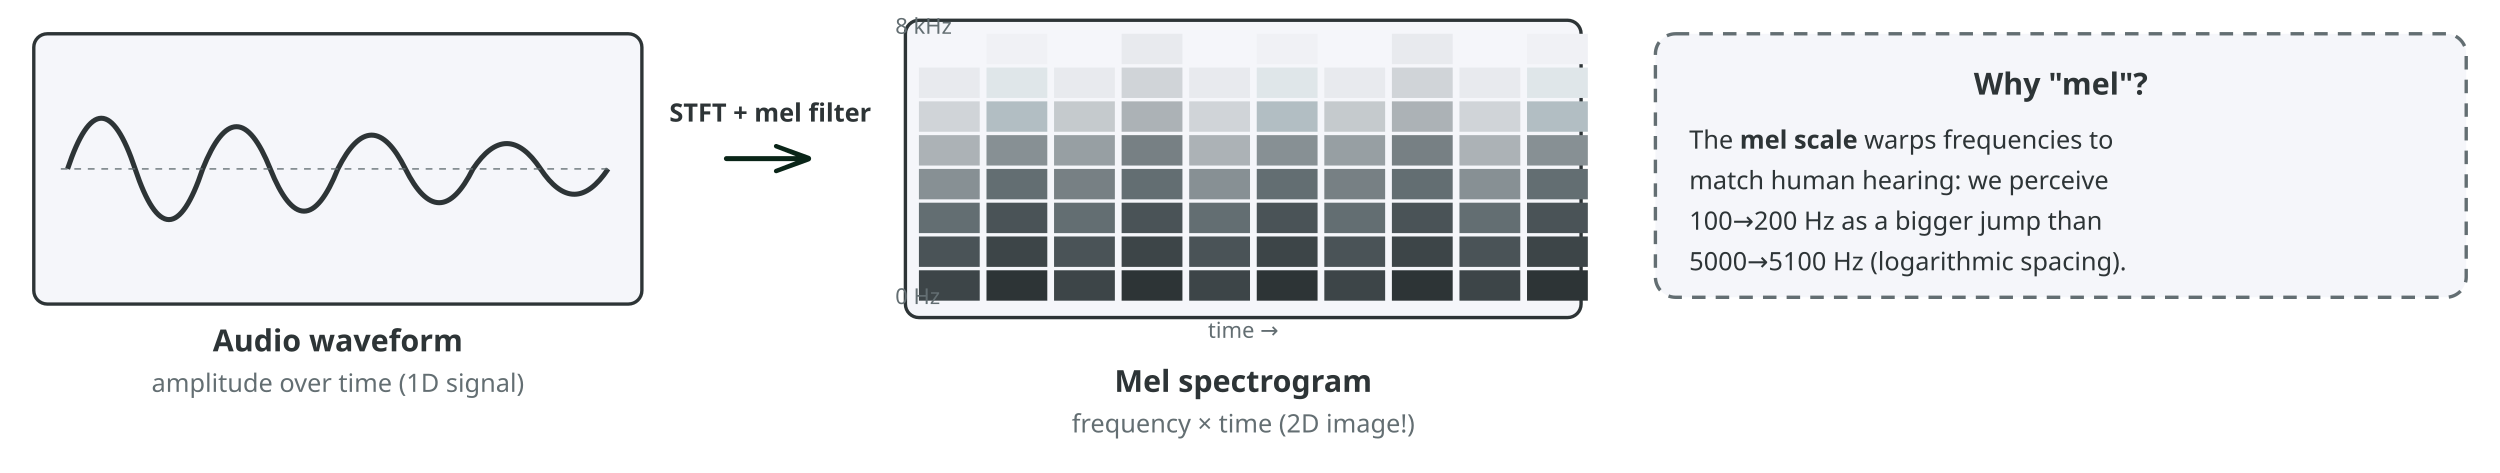
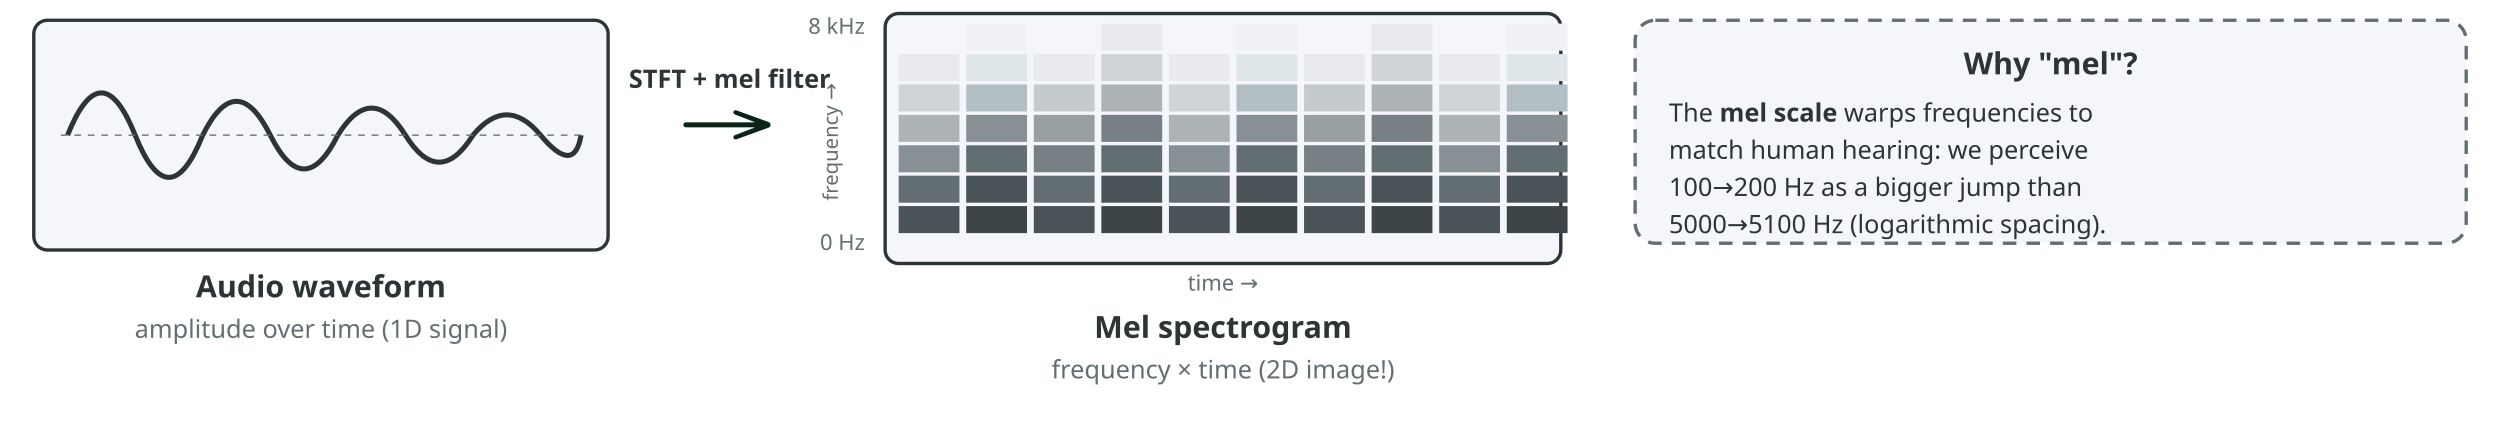
- <svg xmlns="http://www.w3.org/2000/svg" viewBox="0 0 740 140">
+ <svg xmlns="http://www.w3.org/2000/svg" viewBox="0 0 740 130">
  <defs>
    <symbol id="mel-arrow" viewBox="0 0 76.41 27.12">
      <path d="M43.3,1.69c-.92-.1-1.78.32-2.08,1.1-.3.79.06,1.69.83,2.23l1.19.46s0,0,0,0c0,0,0,0,0,0l15.39,5.94H2.98c-1.1,0-2,.9-2,2s.9,2,2,2h55.64l-15.4,5.94s0,0,0,0c0,0,0,0,0,0l-1.17.45c-.77.54-1.14,1.45-.83,2.24.3.78,1.16,1.2,2.09,1.1l1.15-.42s0,0,.01,0c0,0,0,0,0,0l24.98-9.1c2.07-.75,2.06-3.67,0-4.42L44.45,2.11" fill="currentColor" />
    </symbol>
  </defs>
-   <rect x="10" y="10" width="180" height="80" rx="4" fill="#f5f6fa" stroke="#2d3436" stroke-width="1" />
-   <path d="M20,50 Q30,20 40,50 Q50,80 60,50 Q70,25 80,50 Q90,75 100,50 Q110,30 120,50 Q130,70 140,50 Q150,35 160,50 Q170,65 180,50" fill="none" stroke="#2d3436" stroke-width="1.5" />
-   <line x1="18" y1="50" x2="182" y2="50" stroke="#636e72" stroke-width="0.4" stroke-dasharray="2,2" />
-   <text x="100" y="104" text-anchor="middle" font-size="9" font-family="Avenir,sans-serif" fill="#2d3436" font-weight="bold">Audio waveform</text>
-   <text x="100" y="116" text-anchor="middle" font-size="7.5" font-family="Avenir,sans-serif" fill="#636e72">amplitude over time (1D signal)</text>
-   <use href="#mel-arrow" x="198" y="42" width="60" height="10" style="color: #0a2518" />
-   <text x="228" y="36" text-anchor="middle" font-size="7.5" font-family="Avenir,sans-serif" fill="#2d3436" font-weight="bold">STFT + mel filter</text>
-   <rect x="268" y="6" width="200" height="88" rx="4" fill="#f5f6fa" stroke="#2d3436" stroke-width="1" />
-   <rect x="272" y="10" width="18" height="9" fill="#f5f6fa" />
-   <rect x="292" y="10" width="18" height="9" fill="#f0f1f5" />
-   <rect x="312" y="10" width="18" height="9" fill="#f5f6fa" />
-   <rect x="332" y="10" width="18" height="9" fill="#e8eaee" />
-   <rect x="352" y="10" width="18" height="9" fill="#f5f6fa" />
-   <rect x="372" y="10" width="18" height="9" fill="#f0f1f5" />
-   <rect x="392" y="10" width="18" height="9" fill="#f5f6fa" />
-   <rect x="412" y="10" width="18" height="9" fill="#e8eaee" />
-   <rect x="432" y="10" width="18" height="9" fill="#f5f6fa" />
-   <rect x="452" y="10" width="18" height="9" fill="#f0f1f5" />
-   <rect x="272" y="20" width="18" height="9" fill="#e8eaee" />
-   <rect x="292" y="20" width="18" height="9" fill="#dfe6e9" />
-   <rect x="312" y="20" width="18" height="9" fill="#e8eaee" />
-   <rect x="332" y="20" width="18" height="9" fill="#d0d4d8" />
-   <rect x="352" y="20" width="18" height="9" fill="#e8eaee" />
-   <rect x="372" y="20" width="18" height="9" fill="#dfe6e9" />
-   <rect x="392" y="20" width="18" height="9" fill="#e8eaee" />
-   <rect x="412" y="20" width="18" height="9" fill="#d0d4d8" />
-   <rect x="432" y="20" width="18" height="9" fill="#e8eaee" />
-   <rect x="452" y="20" width="18" height="9" fill="#dfe6e9" />
-   <rect x="272" y="30" width="18" height="9" fill="#d0d4d8" />
-   <rect x="292" y="30" width="18" height="9" fill="#b2bec3" />
-   <rect x="312" y="30" width="18" height="9" fill="#c5cacd" />
-   <rect x="332" y="30" width="18" height="9" fill="#acb2b6" />
-   <rect x="352" y="30" width="18" height="9" fill="#d0d4d8" />
-   <rect x="372" y="30" width="18" height="9" fill="#b2bec3" />
-   <rect x="392" y="30" width="18" height="9" fill="#c5cacd" />
-   <rect x="412" y="30" width="18" height="9" fill="#acb2b6" />
-   <rect x="432" y="30" width="18" height="9" fill="#d0d4d8" />
-   <rect x="452" y="30" width="18" height="9" fill="#b2bec3" />
-   <rect x="272" y="40" width="18" height="9" fill="#acb2b6" />
-   <rect x="292" y="40" width="18" height="9" fill="#879094" />
-   <rect x="312" y="40" width="18" height="9" fill="#979fa3" />
-   <rect x="332" y="40" width="18" height="9" fill="#778084" />
-   <rect x="352" y="40" width="18" height="9" fill="#acb2b6" />
-   <rect x="372" y="40" width="18" height="9" fill="#879094" />
-   <rect x="392" y="40" width="18" height="9" fill="#979fa3" />
-   <rect x="412" y="40" width="18" height="9" fill="#778084" />
-   <rect x="432" y="40" width="18" height="9" fill="#acb2b6" />
-   <rect x="452" y="40" width="18" height="9" fill="#879094" />
-   <rect x="272" y="50" width="18" height="9" fill="#879094" />
-   <rect x="292" y="50" width="18" height="9" fill="#636e72" />
-   <rect x="312" y="50" width="18" height="9" fill="#778084" />
-   <rect x="332" y="50" width="18" height="9" fill="#636e72" />
-   <rect x="352" y="50" width="18" height="9" fill="#879094" />
-   <rect x="372" y="50" width="18" height="9" fill="#636e72" />
-   <rect x="392" y="50" width="18" height="9" fill="#778084" />
-   <rect x="412" y="50" width="18" height="9" fill="#636e72" />
-   <rect x="432" y="50" width="18" height="9" fill="#879094" />
-   <rect x="452" y="50" width="18" height="9" fill="#636e72" />
-   <rect x="272" y="60" width="18" height="9" fill="#636e72" />
-   <rect x="292" y="60" width="18" height="9" fill="#4a5357" />
-   <rect x="312" y="60" width="18" height="9" fill="#636e72" />
-   <rect x="332" y="60" width="18" height="9" fill="#4a5357" />
-   <rect x="352" y="60" width="18" height="9" fill="#636e72" />
-   <rect x="372" y="60" width="18" height="9" fill="#4a5357" />
-   <rect x="392" y="60" width="18" height="9" fill="#636e72" />
-   <rect x="412" y="60" width="18" height="9" fill="#4a5357" />
-   <rect x="432" y="60" width="18" height="9" fill="#636e72" />
-   <rect x="452" y="60" width="18" height="9" fill="#4a5357" />
-   <rect x="272" y="70" width="18" height="9" fill="#4a5357" />
-   <rect x="292" y="70" width="18" height="9" fill="#3d4548" />
-   <rect x="312" y="70" width="18" height="9" fill="#4a5357" />
-   <rect x="332" y="70" width="18" height="9" fill="#3d4548" />
-   <rect x="352" y="70" width="18" height="9" fill="#4a5357" />
-   <rect x="372" y="70" width="18" height="9" fill="#3d4548" />
-   <rect x="392" y="70" width="18" height="9" fill="#4a5357" />
-   <rect x="412" y="70" width="18" height="9" fill="#3d4548" />
-   <rect x="432" y="70" width="18" height="9" fill="#4a5357" />
-   <rect x="452" y="70" width="18" height="9" fill="#3d4548" />
-   <rect x="272" y="80" width="18" height="9" fill="#3d4548" />
-   <rect x="292" y="80" width="18" height="9" fill="#2d3436" />
-   <rect x="312" y="80" width="18" height="9" fill="#3d4548" />
-   <rect x="332" y="80" width="18" height="9" fill="#2d3436" />
-   <rect x="352" y="80" width="18" height="9" fill="#3d4548" />
-   <rect x="372" y="80" width="18" height="9" fill="#2d3436" />
-   <rect x="392" y="80" width="18" height="9" fill="#3d4548" />
-   <rect x="412" y="80" width="18" height="9" fill="#2d3436" />
-   <rect x="432" y="80" width="18" height="9" fill="#3d4548" />
-   <rect x="452" y="80" width="18" height="9" fill="#2d3436" />
-   <text x="265" y="10" font-size="6.5" font-family="Avenir,sans-serif" fill="#636e72">8 kHz</text>
-   <text x="265" y="90" font-size="6.5" font-family="Avenir,sans-serif" fill="#636e72">0 Hz</text>
-   <text x="368" y="100" text-anchor="middle" font-size="6.5" font-family="Avenir,sans-serif" fill="#636e72">time →</text>
-   <text x="368" y="116" text-anchor="middle" font-size="9" font-family="Avenir,sans-serif" fill="#2d3436" font-weight="bold">Mel spectrogram</text>
-   <text x="368" y="128" text-anchor="middle" font-size="7.5" font-family="Avenir,sans-serif" fill="#636e72">frequency × time (2D image!)</text>
-   <rect x="490" y="10" width="240" height="78" rx="6" fill="#f5f6fa" stroke="#636e72" stroke-width="1" stroke-dasharray="4,3" />
-   <text x="610" y="28" text-anchor="middle" font-size="9" font-family="Avenir,sans-serif" fill="#2d3436" font-weight="bold">Why "mel"?</text>
-   <text x="500" y="44" font-size="7.5" font-family="Avenir,sans-serif" fill="#2d3436">The <tspan font-weight="bold">mel scale</tspan> warps frequencies to</text>
-   <text x="500" y="56" font-size="7.5" font-family="Avenir,sans-serif" fill="#2d3436">match human hearing: we perceive</text>
-   <text x="500" y="68" font-size="7.5" font-family="Avenir,sans-serif" fill="#2d3436">100→200 Hz as a bigger jump than</text>
-   <text x="500" y="80" font-size="7.5" font-family="Avenir,sans-serif" fill="#2d3436">5000→5100 Hz (logarithmic spacing).</text>
+   <rect x="10" y="6" width="170" height="68" rx="4" fill="#f5f6fa" stroke="#2d3436" stroke-width="1" />
+   <path d="M20,40 Q30,15 40,40 Q50,65 60,40 Q70,20 80,40 Q90,60 100,40 Q110,24 120,40 Q130,56 140,40 Q150,28 160,40 Q170,52 172,40" fill="none" stroke="#2d3436" stroke-width="1.5" />
+   <line x1="18" y1="40" x2="174" y2="40" stroke="#636e72" stroke-width="0.4" stroke-dasharray="2,2" />
+   <text x="95" y="88" text-anchor="middle" font-size="9" font-family="Avenir,sans-serif" fill="#2d3436" font-weight="bold">Audio waveform</text>
+   <text x="95" y="100" text-anchor="middle" font-size="7.5" font-family="Avenir,sans-serif" fill="#636e72">amplitude over time (1D signal)</text>
+   <use href="#mel-arrow" x="188" y="32" width="56" height="10" style="color: #0a2518" />
+   <text x="216" y="26" text-anchor="middle" font-size="7.5" font-family="Avenir,sans-serif" fill="#2d3436" font-weight="bold">STFT + mel filter</text>
+   <text x="256" y="10" font-size="6.5" font-family="Avenir,sans-serif" fill="#636e72" text-anchor="end">8 kHz</text>
+   <text x="256" y="74" font-size="6.5" font-family="Avenir,sans-serif" fill="#636e72" text-anchor="end">0 Hz</text>
+   <text x="248" y="42" font-size="6" font-family="Avenir,sans-serif" fill="#636e72" text-anchor="middle" transform="rotate(-90,248,42)">frequency →</text>
+   <rect x="262" y="4" width="200" height="74" rx="4" fill="#f5f6fa" stroke="#2d3436" stroke-width="1" />
+   <rect x="266" y="7" width="18" height="8" fill="#f5f6fa" />
+   <rect x="286" y="7" width="18" height="8" fill="#f0f1f5" />
+   <rect x="306" y="7" width="18" height="8" fill="#f5f6fa" />
+   <rect x="326" y="7" width="18" height="8" fill="#e8eaee" />
+   <rect x="346" y="7" width="18" height="8" fill="#f5f6fa" />
+   <rect x="366" y="7" width="18" height="8" fill="#f0f1f5" />
+   <rect x="386" y="7" width="18" height="8" fill="#f5f6fa" />
+   <rect x="406" y="7" width="18" height="8" fill="#e8eaee" />
+   <rect x="426" y="7" width="18" height="8" fill="#f5f6fa" />
+   <rect x="446" y="7" width="18" height="8" fill="#f0f1f5" />
+   <rect x="266" y="16" width="18" height="8" fill="#e8eaee" />
+   <rect x="286" y="16" width="18" height="8" fill="#dfe6e9" />
+   <rect x="306" y="16" width="18" height="8" fill="#e8eaee" />
+   <rect x="326" y="16" width="18" height="8" fill="#d0d4d8" />
+   <rect x="346" y="16" width="18" height="8" fill="#e8eaee" />
+   <rect x="366" y="16" width="18" height="8" fill="#dfe6e9" />
+   <rect x="386" y="16" width="18" height="8" fill="#e8eaee" />
+   <rect x="406" y="16" width="18" height="8" fill="#d0d4d8" />
+   <rect x="426" y="16" width="18" height="8" fill="#e8eaee" />
+   <rect x="446" y="16" width="18" height="8" fill="#dfe6e9" />
+   <rect x="266" y="25" width="18" height="8" fill="#d0d4d8" />
+   <rect x="286" y="25" width="18" height="8" fill="#b2bec3" />
+   <rect x="306" y="25" width="18" height="8" fill="#c5cacd" />
+   <rect x="326" y="25" width="18" height="8" fill="#acb2b6" />
+   <rect x="346" y="25" width="18" height="8" fill="#d0d4d8" />
+   <rect x="366" y="25" width="18" height="8" fill="#b2bec3" />
+   <rect x="386" y="25" width="18" height="8" fill="#c5cacd" />
+   <rect x="406" y="25" width="18" height="8" fill="#acb2b6" />
+   <rect x="426" y="25" width="18" height="8" fill="#d0d4d8" />
+   <rect x="446" y="25" width="18" height="8" fill="#b2bec3" />
+   <rect x="266" y="34" width="18" height="8" fill="#acb2b6" />
+   <rect x="286" y="34" width="18" height="8" fill="#879094" />
+   <rect x="306" y="34" width="18" height="8" fill="#979fa3" />
+   <rect x="326" y="34" width="18" height="8" fill="#778084" />
+   <rect x="346" y="34" width="18" height="8" fill="#acb2b6" />
+   <rect x="366" y="34" width="18" height="8" fill="#879094" />
+   <rect x="386" y="34" width="18" height="8" fill="#979fa3" />
+   <rect x="406" y="34" width="18" height="8" fill="#778084" />
+   <rect x="426" y="34" width="18" height="8" fill="#acb2b6" />
+   <rect x="446" y="34" width="18" height="8" fill="#879094" />
+   <rect x="266" y="43" width="18" height="8" fill="#879094" />
+   <rect x="286" y="43" width="18" height="8" fill="#636e72" />
+   <rect x="306" y="43" width="18" height="8" fill="#778084" />
+   <rect x="326" y="43" width="18" height="8" fill="#636e72" />
+   <rect x="346" y="43" width="18" height="8" fill="#879094" />
+   <rect x="366" y="43" width="18" height="8" fill="#636e72" />
+   <rect x="386" y="43" width="18" height="8" fill="#778084" />
+   <rect x="406" y="43" width="18" height="8" fill="#636e72" />
+   <rect x="426" y="43" width="18" height="8" fill="#879094" />
+   <rect x="446" y="43" width="18" height="8" fill="#636e72" />
+   <rect x="266" y="52" width="18" height="8" fill="#636e72" />
+   <rect x="286" y="52" width="18" height="8" fill="#4a5357" />
+   <rect x="306" y="52" width="18" height="8" fill="#636e72" />
+   <rect x="326" y="52" width="18" height="8" fill="#4a5357" />
+   <rect x="346" y="52" width="18" height="8" fill="#636e72" />
+   <rect x="366" y="52" width="18" height="8" fill="#4a5357" />
+   <rect x="386" y="52" width="18" height="8" fill="#636e72" />
+   <rect x="406" y="52" width="18" height="8" fill="#4a5357" />
+   <rect x="426" y="52" width="18" height="8" fill="#636e72" />
+   <rect x="446" y="52" width="18" height="8" fill="#4a5357" />
+   <rect x="266" y="61" width="18" height="8" fill="#4a5357" />
+   <rect x="286" y="61" width="18" height="8" fill="#3d4548" />
+   <rect x="306" y="61" width="18" height="8" fill="#4a5357" />
+   <rect x="326" y="61" width="18" height="8" fill="#3d4548" />
+   <rect x="346" y="61" width="18" height="8" fill="#4a5357" />
+   <rect x="366" y="61" width="18" height="8" fill="#3d4548" />
+   <rect x="386" y="61" width="18" height="8" fill="#4a5357" />
+   <rect x="406" y="61" width="18" height="8" fill="#3d4548" />
+   <rect x="426" y="61" width="18" height="8" fill="#4a5357" />
+   <rect x="446" y="61" width="18" height="8" fill="#3d4548" />
+   <text x="362" y="86" text-anchor="middle" font-size="6.5" font-family="Avenir,sans-serif" fill="#636e72">time →</text>
+   <text x="362" y="100" text-anchor="middle" font-size="9" font-family="Avenir,sans-serif" fill="#2d3436" font-weight="bold">Mel spectrogram</text>
+   <text x="362" y="112" text-anchor="middle" font-size="7.5" font-family="Avenir,sans-serif" fill="#636e72">frequency × time (2D image!)</text>
+   <rect x="484" y="6" width="246" height="66" rx="6" fill="#f5f6fa" stroke="#636e72" stroke-width="1" stroke-dasharray="4,3" />
+   <text x="607" y="22" text-anchor="middle" font-size="9" font-family="Avenir,sans-serif" fill="#2d3436" font-weight="bold">Why "mel"?</text>
+   <text x="494" y="36" font-size="7.5" font-family="Avenir,sans-serif" fill="#2d3436">The <tspan font-weight="bold">mel scale</tspan> warps frequencies to</text>
+   <text x="494" y="47" font-size="7.5" font-family="Avenir,sans-serif" fill="#2d3436">match human hearing: we perceive</text>
+   <text x="494" y="58" font-size="7.5" font-family="Avenir,sans-serif" fill="#2d3436">100→200 Hz as a bigger jump than</text>
+   <text x="494" y="69" font-size="7.5" font-family="Avenir,sans-serif" fill="#2d3436">5000→5100 Hz (logarithmic spacing).</text>
</svg>
